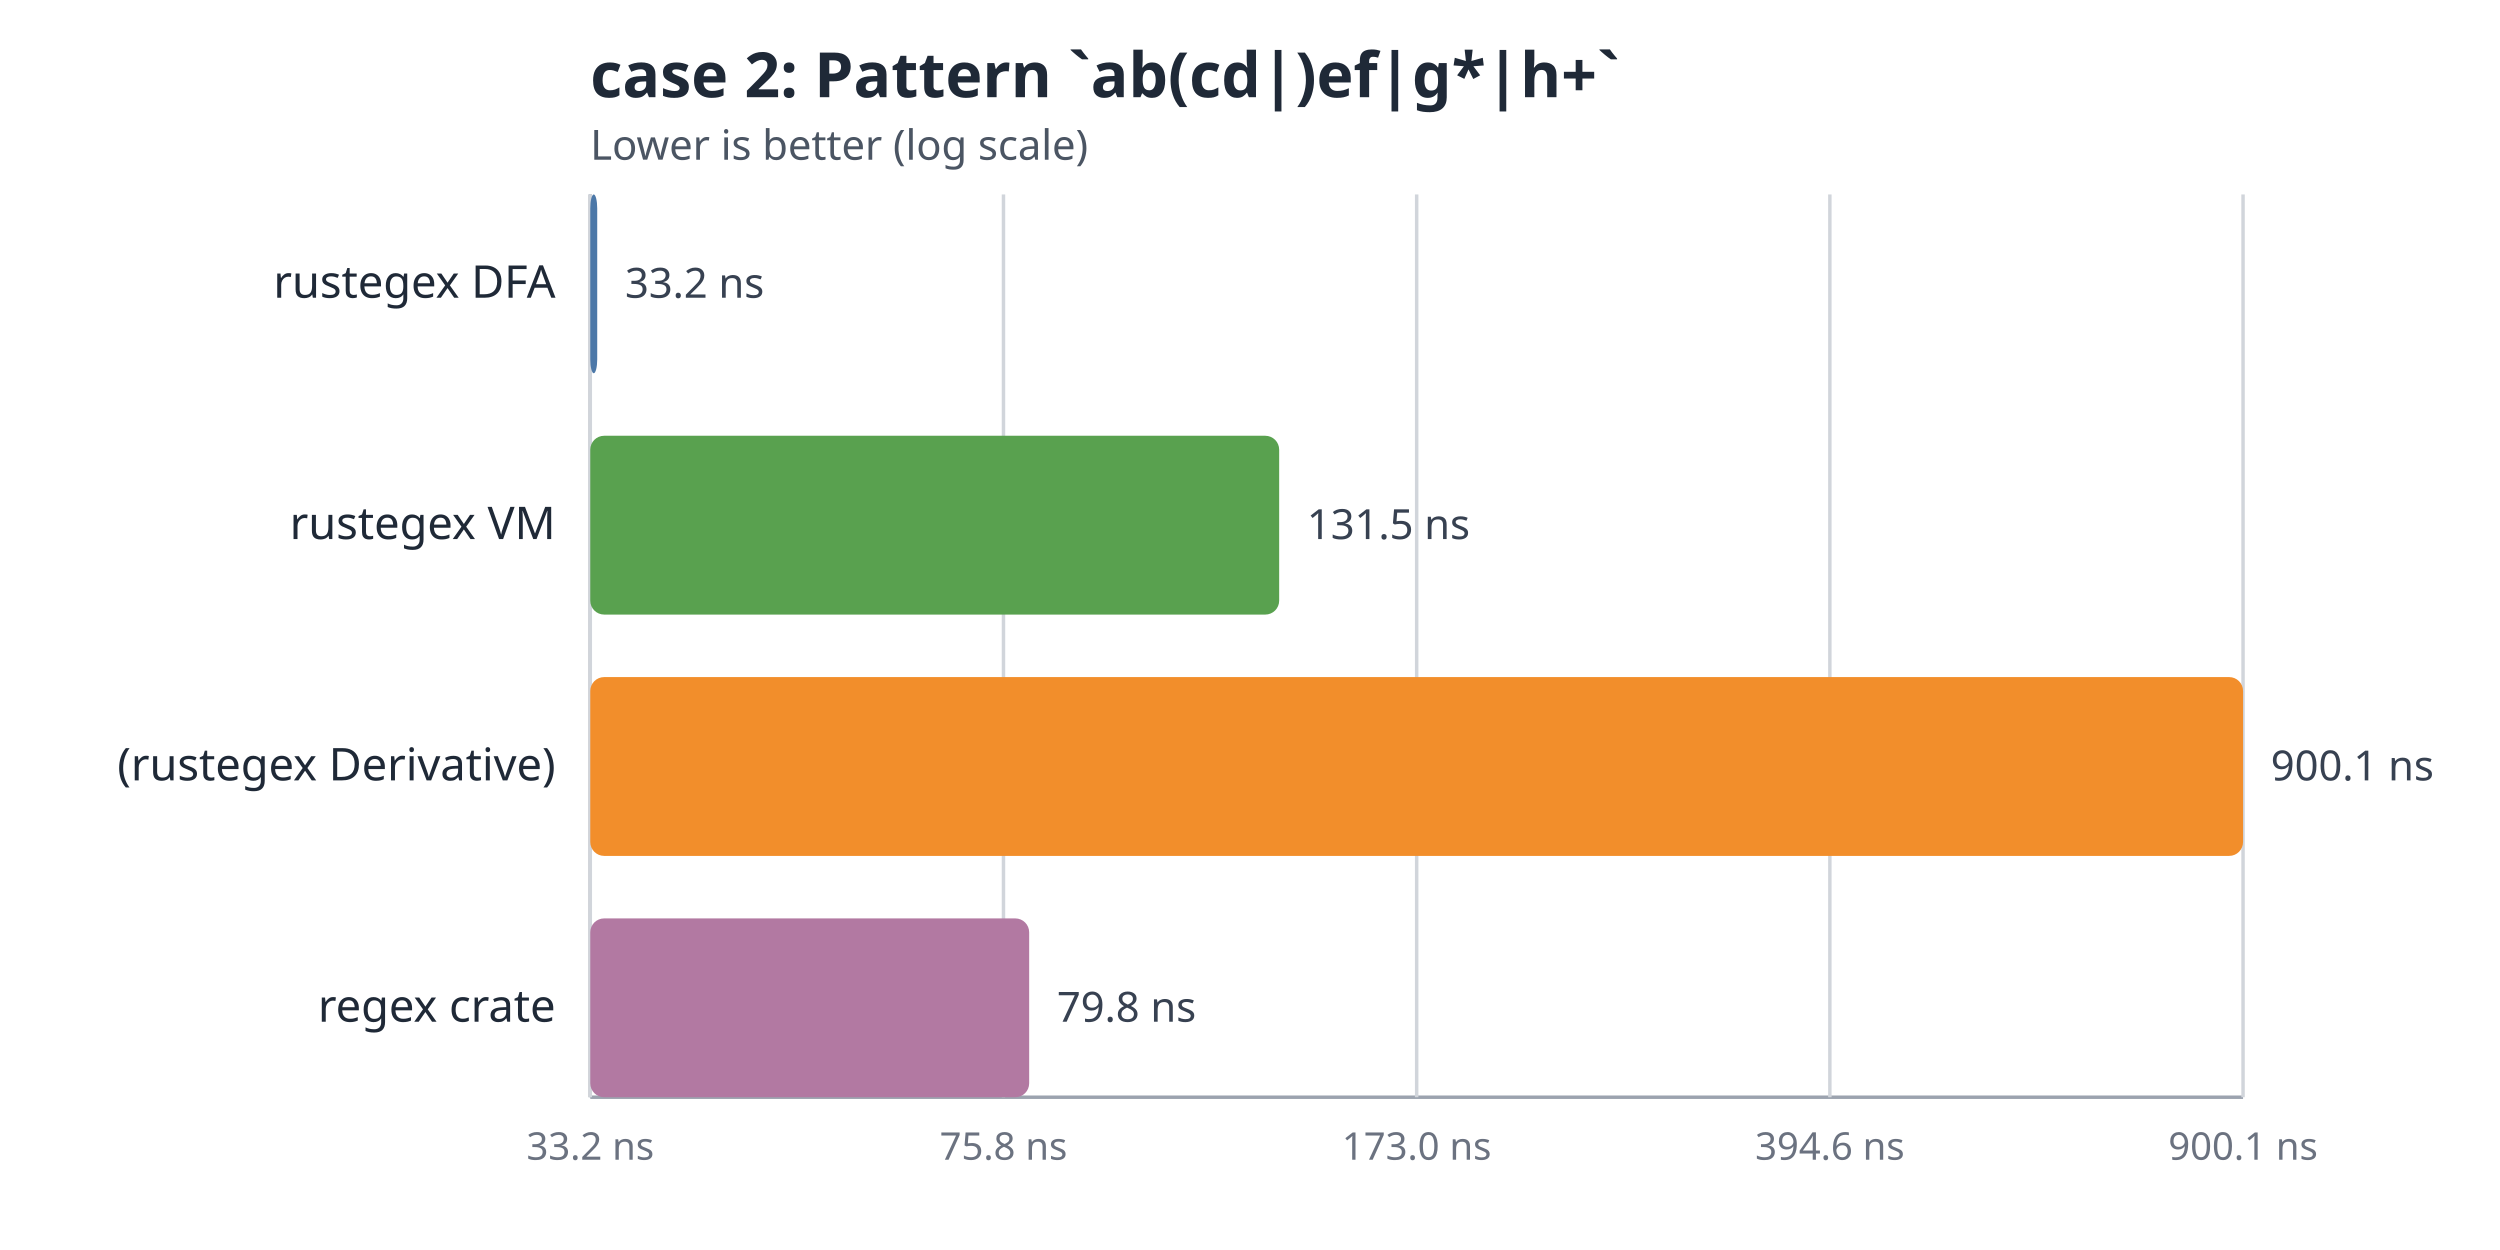
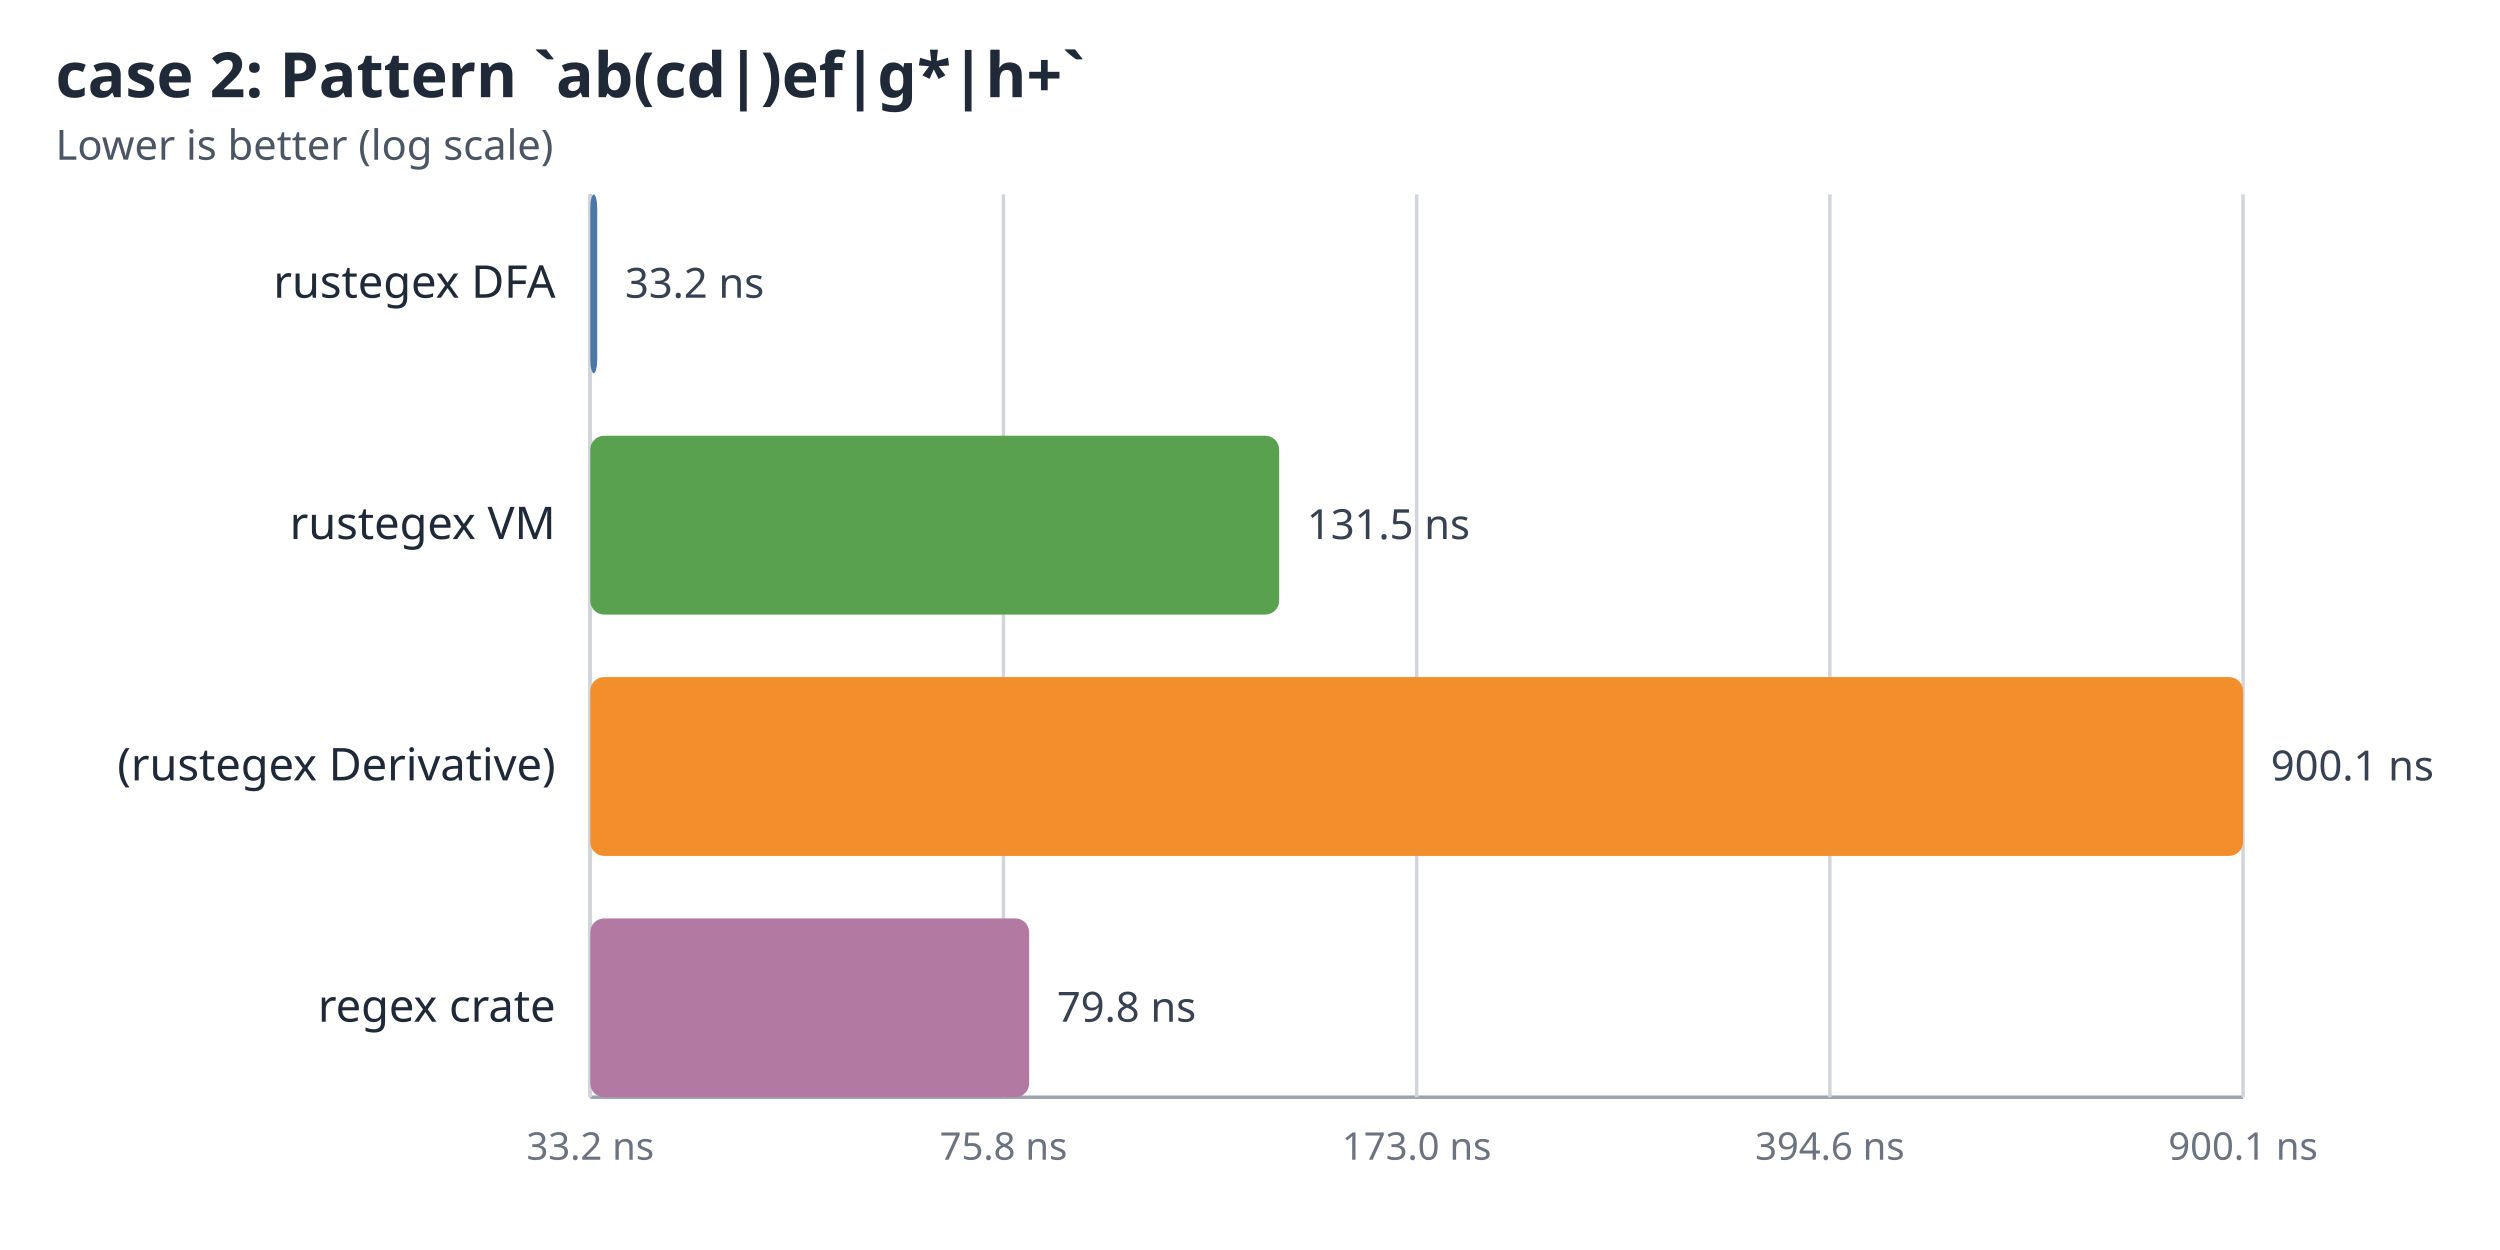
<svg xmlns="http://www.w3.org/2000/svg" width="720" height="360" viewBox="0 0 720 360">
  <rect width="100%" height="100%" fill="#ffffff" />
  <style>text { font-family: ui-sans-serif, system-ui, sans-serif; fill: #1f2937; }.title { font-size: 18px; font-weight: 700; }.subtitle { font-size: 12px; fill: #4b5563; }.label { font-size: 13px; }.value { font-size: 12px; fill: #374151; }.axis { stroke: #9ca3af; stroke-width: 1; }.tick { stroke: #d1d5db; stroke-width: 1; }.tick-label { font-size: 11px; fill: #6b7280; }</style>
-   <text class="title" x="170" y="28">case 2: Pattern `ab(cd|)ef|g*|h+`</text>
-   <text class="subtitle" x="170" y="46">Lower is better (log scale)</text>
+   <text class="title" x="16" y="28">case 2: Pattern `ab(cd|)ef|g*|h+`</text>
+   <text class="subtitle" x="16" y="46">Lower is better (log scale)</text>
  <line class="axis" x1="170" y1="316" x2="646" y2="316" />
  <line class="axis" x1="170" y1="56" x2="170" y2="316" />
  <line class="tick" x1="170.0" y1="56" x2="170.0" y2="316" />
  <text class="tick-label" x="170.0" y="334" text-anchor="middle">33.2 ns</text>
  <line class="tick" x1="289.0" y1="56" x2="289.0" y2="316" />
  <text class="tick-label" x="289.0" y="334" text-anchor="middle">75.8 ns</text>
  <line class="tick" x1="408.0" y1="56" x2="408.0" y2="316" />
  <text class="tick-label" x="408.0" y="334" text-anchor="middle">173.0 ns</text>
  <line class="tick" x1="527.0" y1="56" x2="527.0" y2="316" />
  <text class="tick-label" x="527.0" y="334" text-anchor="middle">394.6 ns</text>
  <line class="tick" x1="646.0" y1="56" x2="646.0" y2="316" />
  <text class="tick-label" x="646.0" y="334" text-anchor="middle">900.1 ns</text>
  <rect x="170.0" y="56.0" width="2.0" height="51.5" fill="#4c78a8" rx="4" />
  <text class="label" x="160" y="85.75" text-anchor="end">rustegex DFA</text>
  <text class="value" x="180.0" y="85.75">33.2 ns</text>
  <rect x="170.0" y="125.5" width="198.4" height="51.5" fill="#59a14f" rx="4" />
  <text class="label" x="160" y="155.25" text-anchor="end">rustegex VM</text>
  <text class="value" x="376.4" y="155.25">131.5 ns</text>
  <rect x="170.0" y="195.0" width="476.0" height="51.5" fill="#f28e2b" rx="4" />
  <text class="label" x="160" y="224.75" text-anchor="end">(rustegex Derivative)</text>
  <text class="value" x="654.0" y="224.75">900.1 ns</text>
  <rect x="170.0" y="264.5" width="126.4" height="51.5" fill="#b279a2" rx="4" />
  <text class="label" x="160" y="294.25" text-anchor="end">regex crate</text>
  <text class="value" x="304.4" y="294.25">79.8 ns</text>
</svg>
